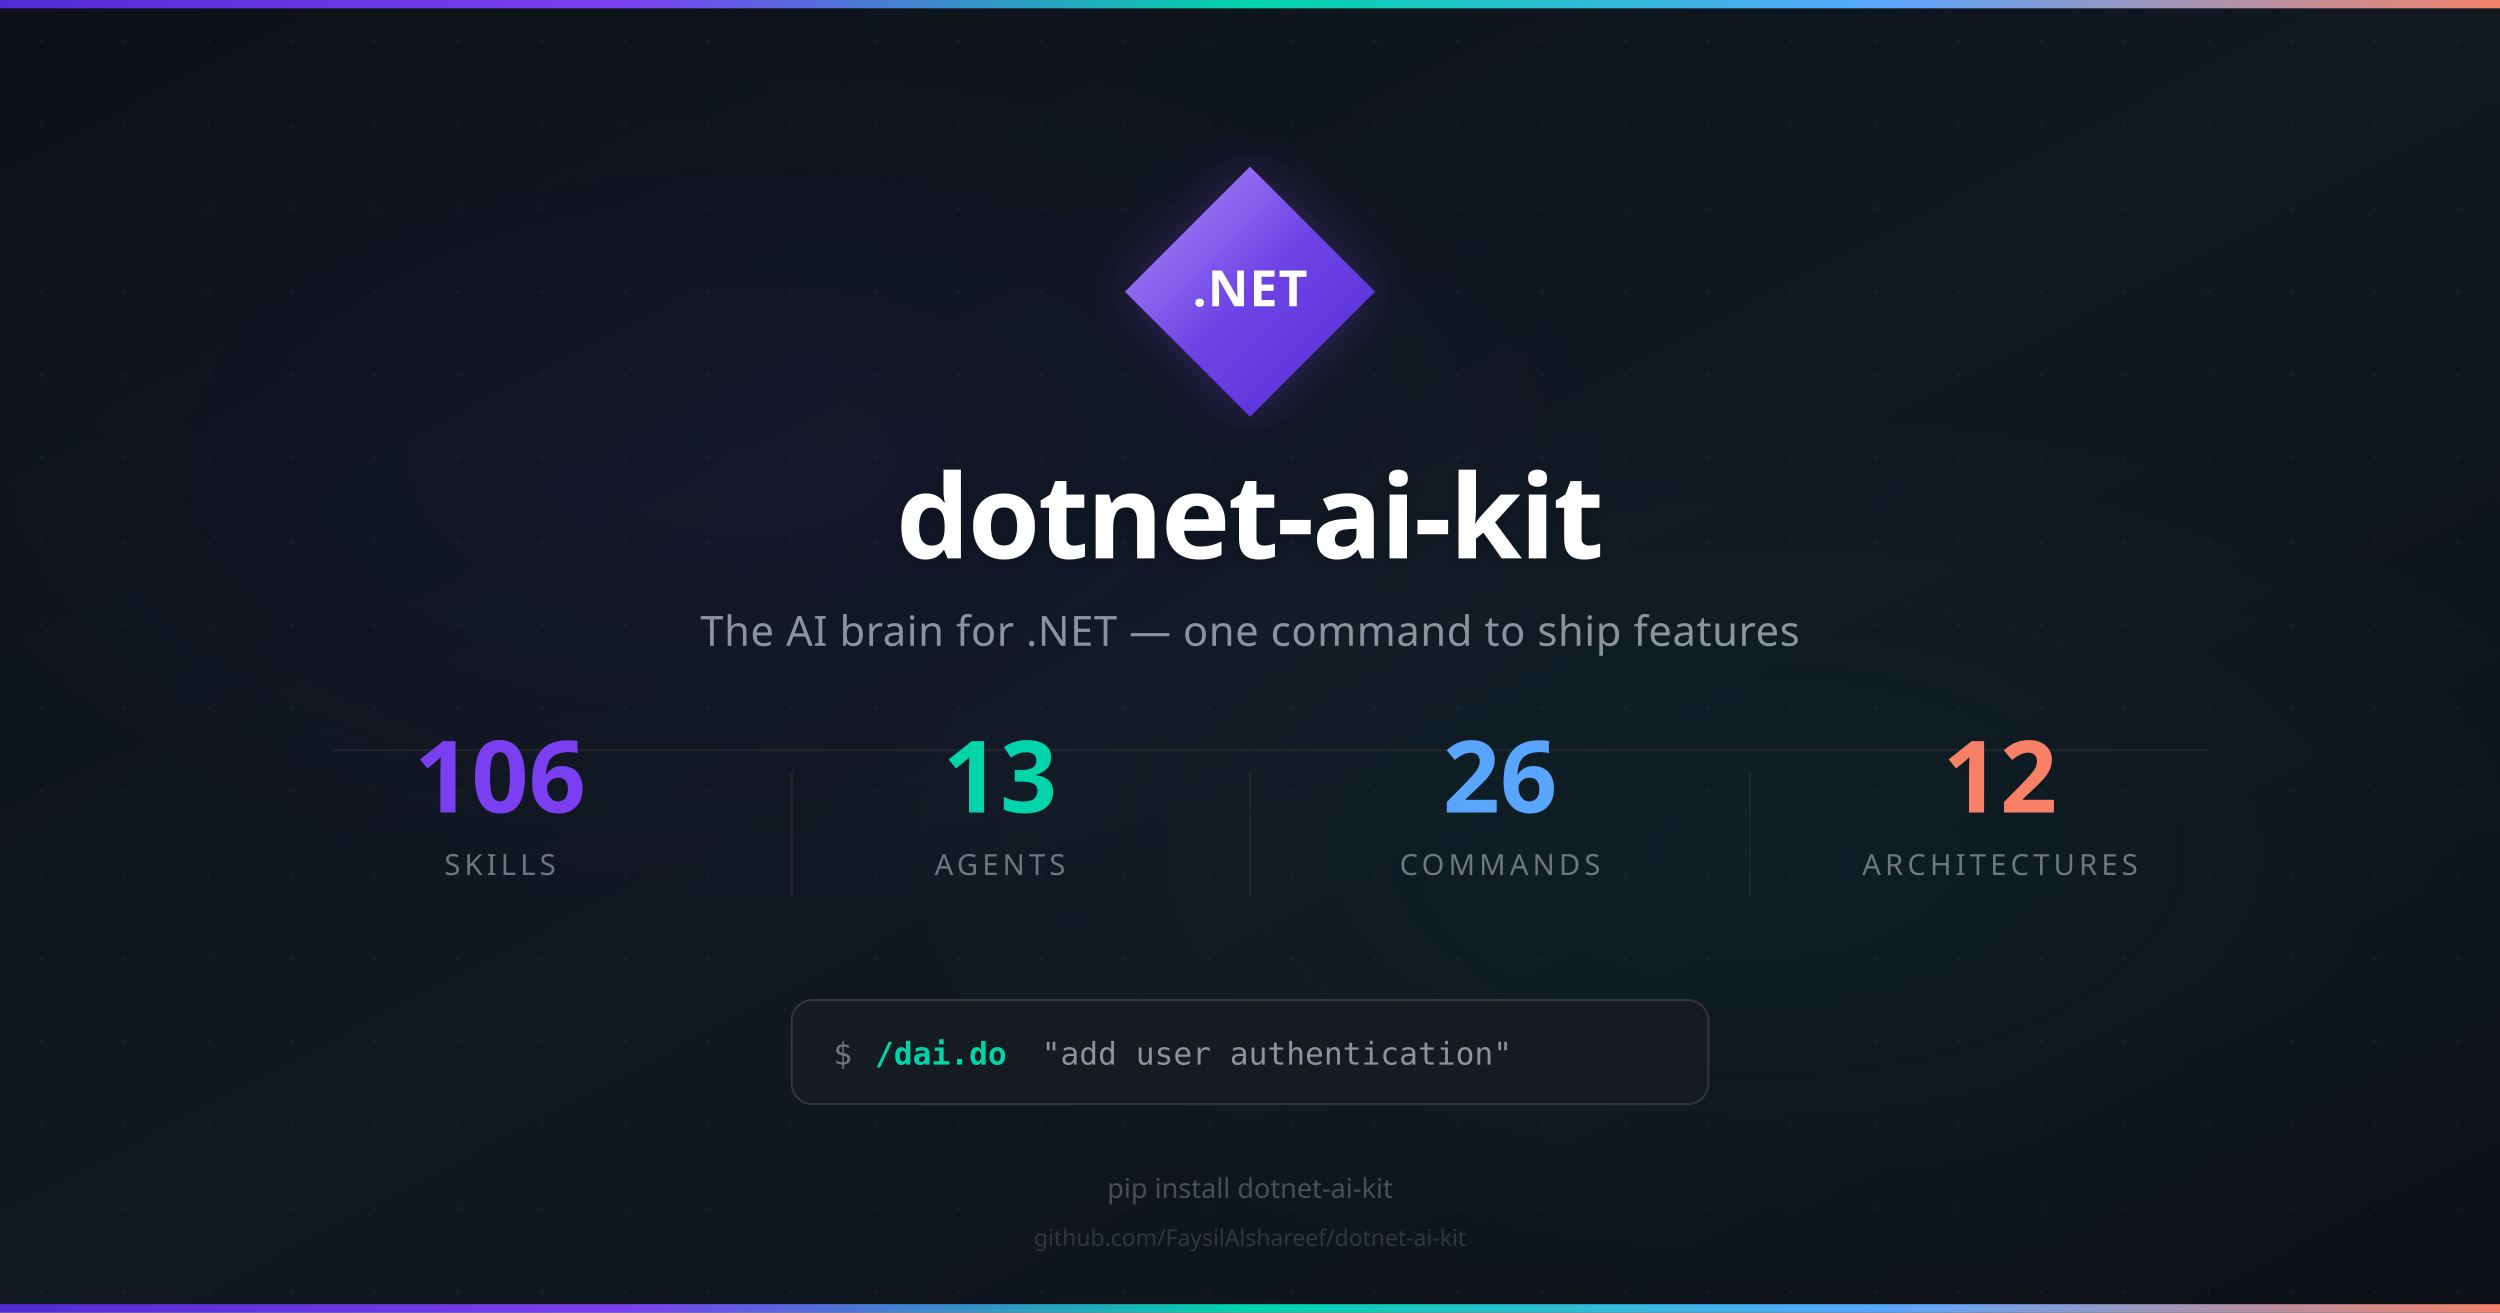
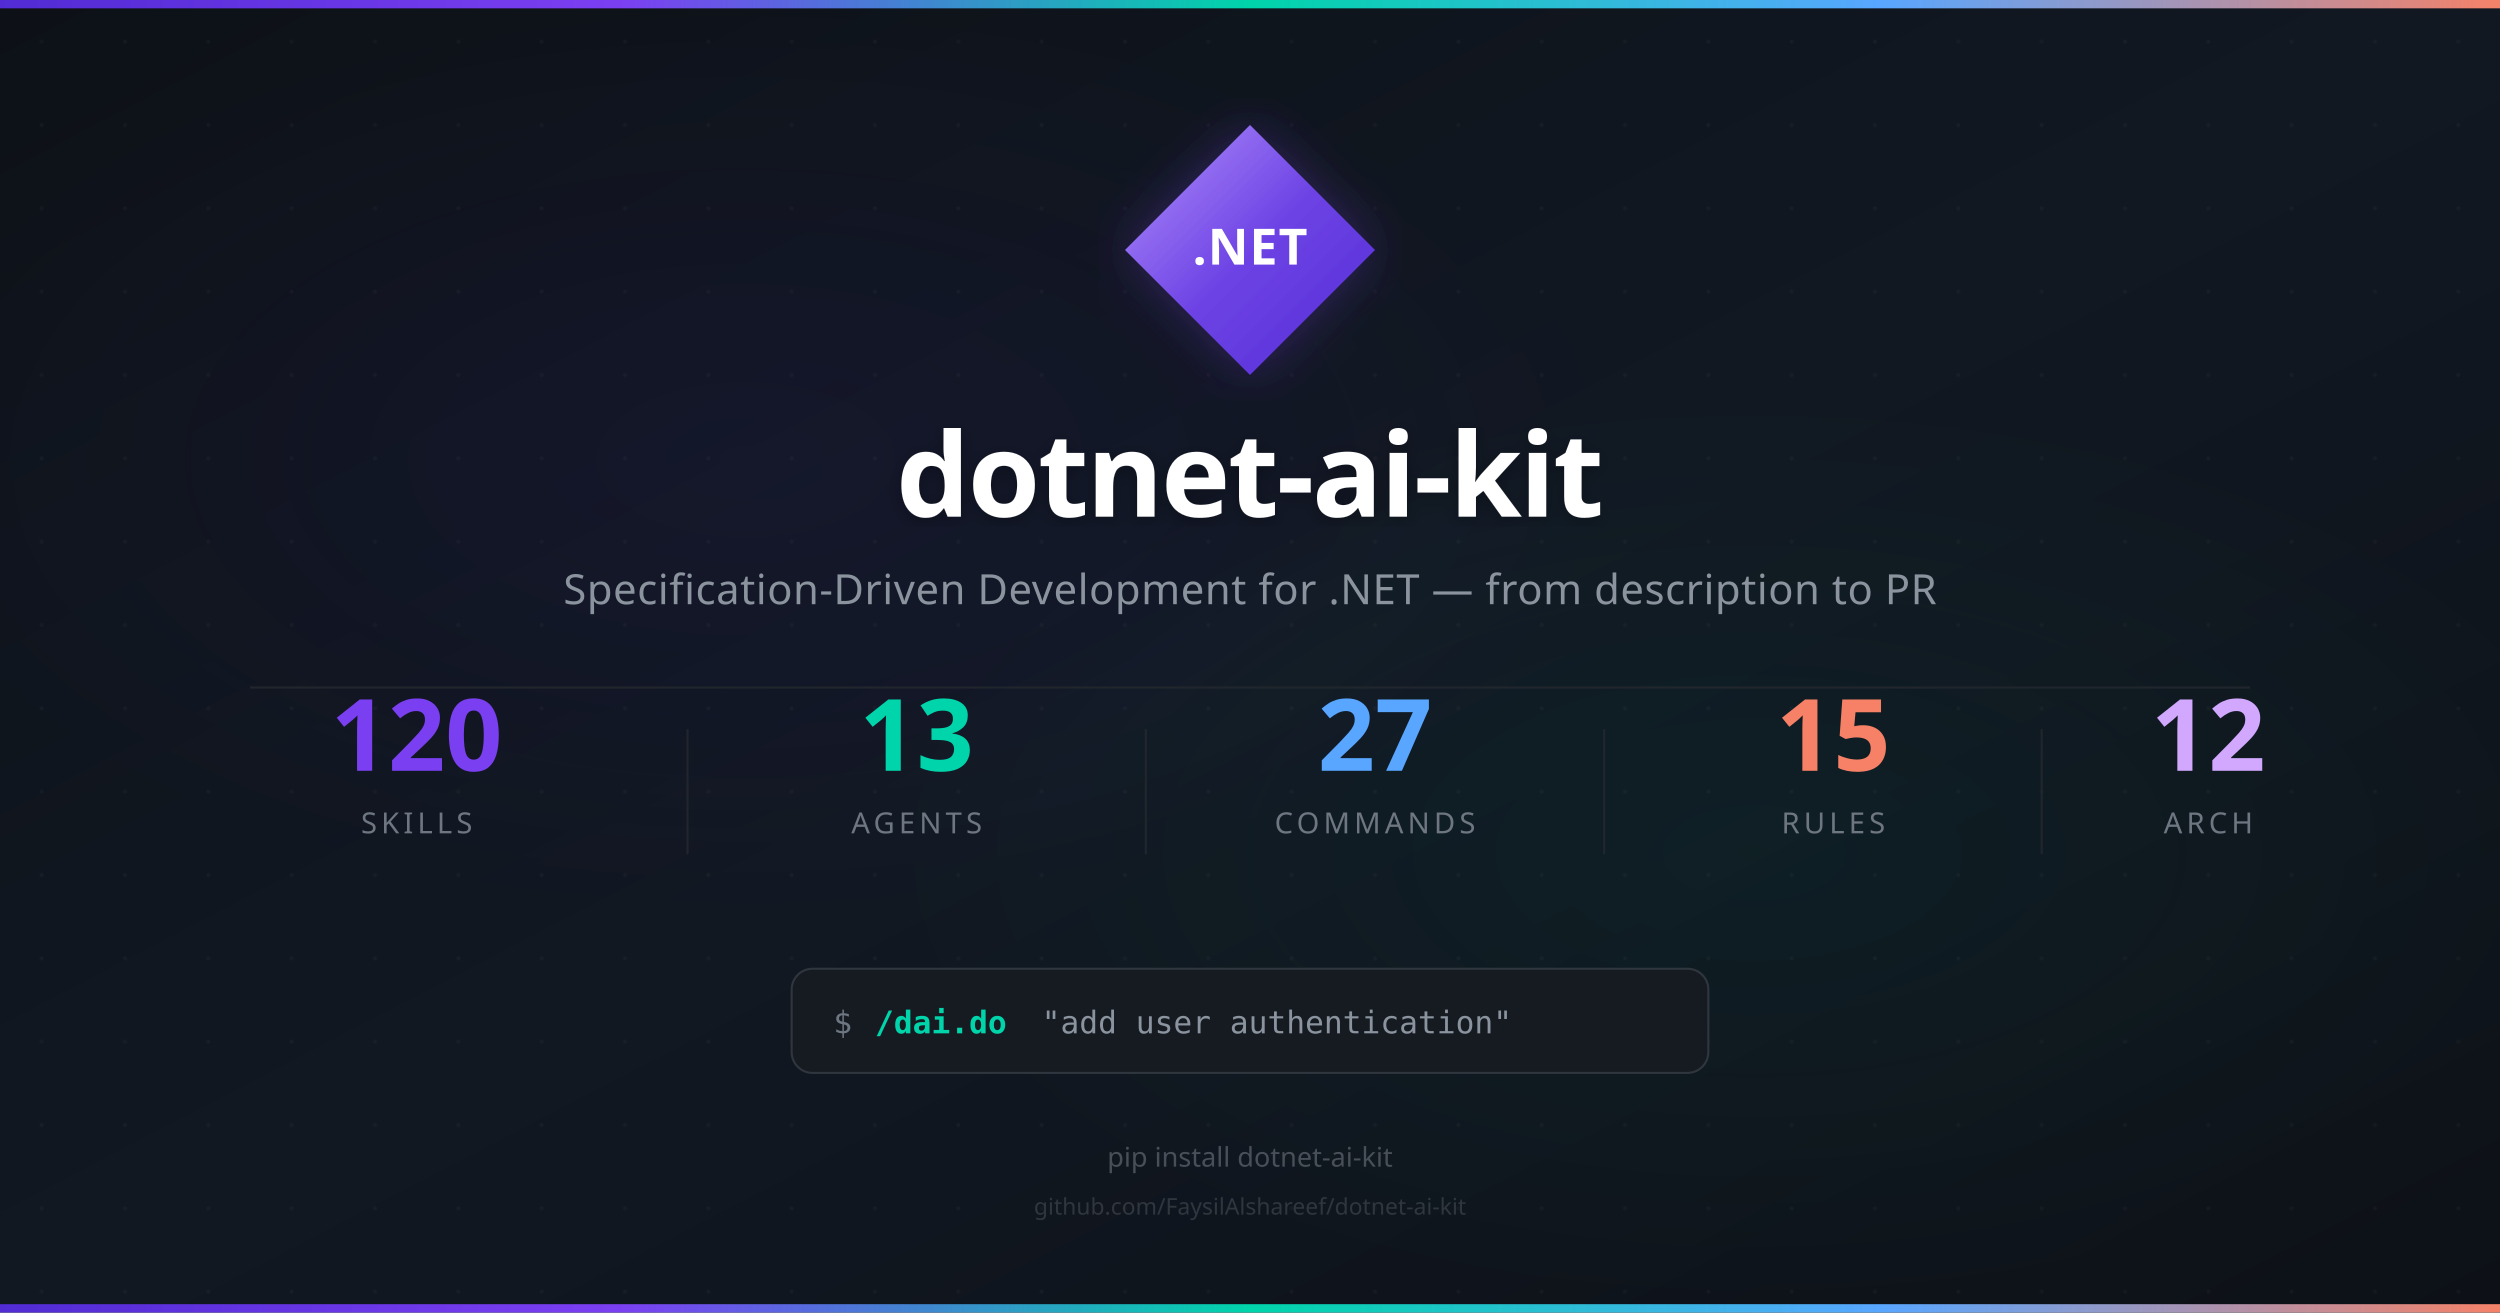
<svg xmlns="http://www.w3.org/2000/svg" viewBox="0 0 1200 630" width="1200" height="630">
  <defs>
    <linearGradient id="sb_bg" x1="0%" y1="0%" x2="100%" y2="100%">
      <stop offset="0%" stop-color="#0D1117" />
      <stop offset="50%" stop-color="#111822" />
      <stop offset="100%" stop-color="#0D1117" />
    </linearGradient>
    <linearGradient id="sb_purple" x1="0%" y1="0%" x2="100%" y2="100%">
      <stop offset="0%" stop-color="#8B5CF6" />
      <stop offset="100%" stop-color="#512BD4" />
    </linearGradient>
    <linearGradient id="sb_shine" x1="0%" y1="0%" x2="100%" y2="100%">
      <stop offset="0%" stop-color="#fff" stop-opacity="0.3" />
      <stop offset="50%" stop-color="#fff" stop-opacity="0" />
-     </linearGradient>
-     <linearGradient id="sb_teal" x1="0%" y1="0%" x2="0%" y2="100%">
-       <stop offset="0%" stop-color="#00E5C3" />
-       <stop offset="100%" stop-color="#00BFA5" />
    </linearGradient>
    <linearGradient id="sb_accent" x1="0%" y1="0%" x2="100%" y2="0%">
      <stop offset="0%" stop-color="#512BD4" />
      <stop offset="25%" stop-color="#7B3FF2" />
      <stop offset="50%" stop-color="#00D4AA" />
      <stop offset="75%" stop-color="#58A6FF" />
      <stop offset="100%" stop-color="#F78166" />
    </linearGradient>
    <radialGradient id="sb_orb1" cx="30%" cy="35%" r="35%">
      <stop offset="0%" stop-color="#512BD4" stop-opacity="0.07" />
      <stop offset="100%" stop-color="#512BD4" stop-opacity="0" />
    </radialGradient>
    <radialGradient id="sb_orb2" cx="70%" cy="65%" r="35%">
      <stop offset="0%" stop-color="#00D4AA" stop-opacity="0.05" />
      <stop offset="100%" stop-color="#00D4AA" stop-opacity="0" />
    </radialGradient>
    <filter id="sb_glow">
      <feGaussianBlur stdDeviation="12" result="b" />
      <feFlood flood-color="#7B3FF2" flood-opacity="0.3" />
      <feComposite in2="b" operator="in" result="g" />
      <feMerge>
        <feMergeNode in="g" />
        <feMergeNode in="SourceGraphic" />
      </feMerge>
    </filter>
    <filter id="sb_shadow">
      <feDropShadow dx="0" dy="2" stdDeviation="4" flood-color="#000" flood-opacity="0.3" />
    </filter>
  </defs>
  <rect width="1200" height="630" fill="url(#sb_bg)" />
  <rect width="1200" height="4" fill="url(#sb_accent)" />
  <rect y="626" width="1200" height="4" fill="url(#sb_accent)" />
  <rect width="1200" height="630" fill="url(#sb_orb1)" />
  <rect width="1200" height="630" fill="url(#sb_orb2)" />
  <g opacity="0.03">
    <pattern id="sb_dots" x="0" y="0" width="40" height="40" patternUnits="userSpaceOnUse">
      <circle cx="20" cy="20" r="1" fill="#fff" />
    </pattern>
    <rect width="1200" height="630" fill="url(#sb_dots)" />
  </g>
-   <g transform="translate(540, 80)" filter="url(#sb_glow)">
+   <g transform="translate(540, 60)" filter="url(#sb_glow)">
    <path d="M60 0 L120 60 L60 120 L0 60 Z" fill="url(#sb_purple)" />
    <path d="M60 0 L120 60 L60 120 L0 60 Z" fill="url(#sb_shine)" />
    <text x="60" y="67" text-anchor="middle" font-family="'Segoe UI',system-ui,sans-serif" font-size="24" font-weight="800" fill="#fff" letter-spacing="0.5">.NET</text>
  </g>
-   <text x="600" y="268" text-anchor="middle" font-family="'Segoe UI',system-ui,sans-serif" font-size="56" font-weight="800" fill="#FFFFFF" letter-spacing="-1" filter="url(#sb_shadow)">dotnet-ai-kit</text>
-   <text x="600" y="310" text-anchor="middle" font-family="'Segoe UI',system-ui,sans-serif" font-size="20" fill="#8B949E" letter-spacing="0.3">The AI brain for .NET — one command to ship features</text>
-   <line x1="160" y1="360" x2="1060" y2="360" stroke="#21262D" stroke-width="1" />
-   <g transform="translate(0, 390)">
-     <g transform="translate(240, 0)">
-       <text x="0" y="0" text-anchor="middle" font-family="'Segoe UI',system-ui,sans-serif" font-size="48" font-weight="800" fill="#7B3FF2">106</text>
+   <text x="600" y="248" text-anchor="middle" font-family="'Segoe UI',system-ui,sans-serif" font-size="56" font-weight="800" fill="#FFFFFF" letter-spacing="-1" filter="url(#sb_shadow)">dotnet-ai-kit</text>
+   <text x="600" y="290" text-anchor="middle" font-family="'Segoe UI',system-ui,sans-serif" font-size="20" fill="#8B949E" letter-spacing="0.3">Specification-Driven Development for .NET — from description to PR</text>
+   <line x1="120" y1="330" x2="1080" y2="330" stroke="#21262D" stroke-width="1" />
+   <g transform="translate(0, 370)">
+     <g transform="translate(200, 0)">
+       <text x="0" y="0" text-anchor="middle" font-family="'Segoe UI',system-ui,sans-serif" font-size="48" font-weight="800" fill="#7B3FF2">120</text>
      <text x="0" y="30" text-anchor="middle" font-family="'Segoe UI',system-ui,sans-serif" font-size="14" fill="#6E7681" letter-spacing="2">SKILLS</text>
    </g>
-     <line x1="380" y1="-20" x2="380" y2="40" stroke="#21262D" stroke-width="1" />
-     <g transform="translate(480, 0)">
+     <line x1="330" y1="-20" x2="330" y2="40" stroke="#21262D" stroke-width="1" />
+     <g transform="translate(440, 0)">
      <text x="0" y="0" text-anchor="middle" font-family="'Segoe UI',system-ui,sans-serif" font-size="48" font-weight="800" fill="#00D4AA">13</text>
      <text x="0" y="30" text-anchor="middle" font-family="'Segoe UI',system-ui,sans-serif" font-size="14" fill="#6E7681" letter-spacing="2">AGENTS</text>
    </g>
-     <line x1="600" y1="-20" x2="600" y2="40" stroke="#21262D" stroke-width="1" />
-     <g transform="translate(720, 0)">
-       <text x="0" y="0" text-anchor="middle" font-family="'Segoe UI',system-ui,sans-serif" font-size="48" font-weight="800" fill="#58A6FF">26</text>
+     <line x1="550" y1="-20" x2="550" y2="40" stroke="#21262D" stroke-width="1" />
+     <g transform="translate(660, 0)">
+       <text x="0" y="0" text-anchor="middle" font-family="'Segoe UI',system-ui,sans-serif" font-size="48" font-weight="800" fill="#58A6FF">27</text>
      <text x="0" y="30" text-anchor="middle" font-family="'Segoe UI',system-ui,sans-serif" font-size="14" fill="#6E7681" letter-spacing="2">COMMANDS</text>
    </g>
-     <line x1="840" y1="-20" x2="840" y2="40" stroke="#21262D" stroke-width="1" />
-     <g transform="translate(960, 0)">
-       <text x="0" y="0" text-anchor="middle" font-family="'Segoe UI',system-ui,sans-serif" font-size="48" font-weight="800" fill="#F78166">12</text>
-       <text x="0" y="30" text-anchor="middle" font-family="'Segoe UI',system-ui,sans-serif" font-size="14" fill="#6E7681" letter-spacing="2">ARCHITECTURES</text>
+     <line x1="770" y1="-20" x2="770" y2="40" stroke="#21262D" stroke-width="1" />
+     <g transform="translate(880, 0)">
+       <text x="0" y="0" text-anchor="middle" font-family="'Segoe UI',system-ui,sans-serif" font-size="48" font-weight="800" fill="#F78166">15</text>
+       <text x="0" y="30" text-anchor="middle" font-family="'Segoe UI',system-ui,sans-serif" font-size="14" fill="#6E7681" letter-spacing="2">RULES</text>
+     </g>
+     <line x1="980" y1="-20" x2="980" y2="40" stroke="#21262D" stroke-width="1" />
+     <g transform="translate(1060, 0)">
+       <text x="0" y="0" text-anchor="middle" font-family="'Segoe UI',system-ui,sans-serif" font-size="48" font-weight="800" fill="#D2A8FF">12</text>
+       <text x="0" y="30" text-anchor="middle" font-family="'Segoe UI',system-ui,sans-serif" font-size="14" fill="#6E7681" letter-spacing="2">ARCH</text>
    </g>
  </g>
-   <g transform="translate(380, 480)">
+   <g transform="translate(380, 465)">
    <rect width="440" height="50" rx="10" fill="#161B22" stroke="#30363D" stroke-width="1" />
    <text x="20" y="31" font-family="'SF Mono','Cascadia Code','Consolas',monospace" font-size="15" fill="#6E7681">$</text>
    <text x="40" y="31" font-family="'SF Mono','Cascadia Code','Consolas',monospace" font-size="15" fill="#00D4AA" font-weight="600">/dai.do</text>
    <text x="120" y="31" font-family="'SF Mono','Cascadia Code','Consolas',monospace" font-size="15" fill="#8B949E"> "add user authentication"</text>
  </g>
-   <text x="600" y="575" text-anchor="middle" font-family="'Segoe UI',system-ui,sans-serif" font-size="13" fill="#484F58">pip install dotnet-ai-kit</text>
-   <text x="600" y="598" text-anchor="middle" font-family="'Segoe UI',system-ui,sans-serif" font-size="11" fill="#30363D">github.com/FaysilAlshareef/dotnet-ai-kit</text>
+   <text x="600" y="560" text-anchor="middle" font-family="'Segoe UI',system-ui,sans-serif" font-size="13" fill="#484F58">pip install dotnet-ai-kit</text>
+   <text x="600" y="583" text-anchor="middle" font-family="'Segoe UI',system-ui,sans-serif" font-size="11" fill="#30363D">github.com/FaysilAlshareef/dotnet-ai-kit</text>
</svg>
